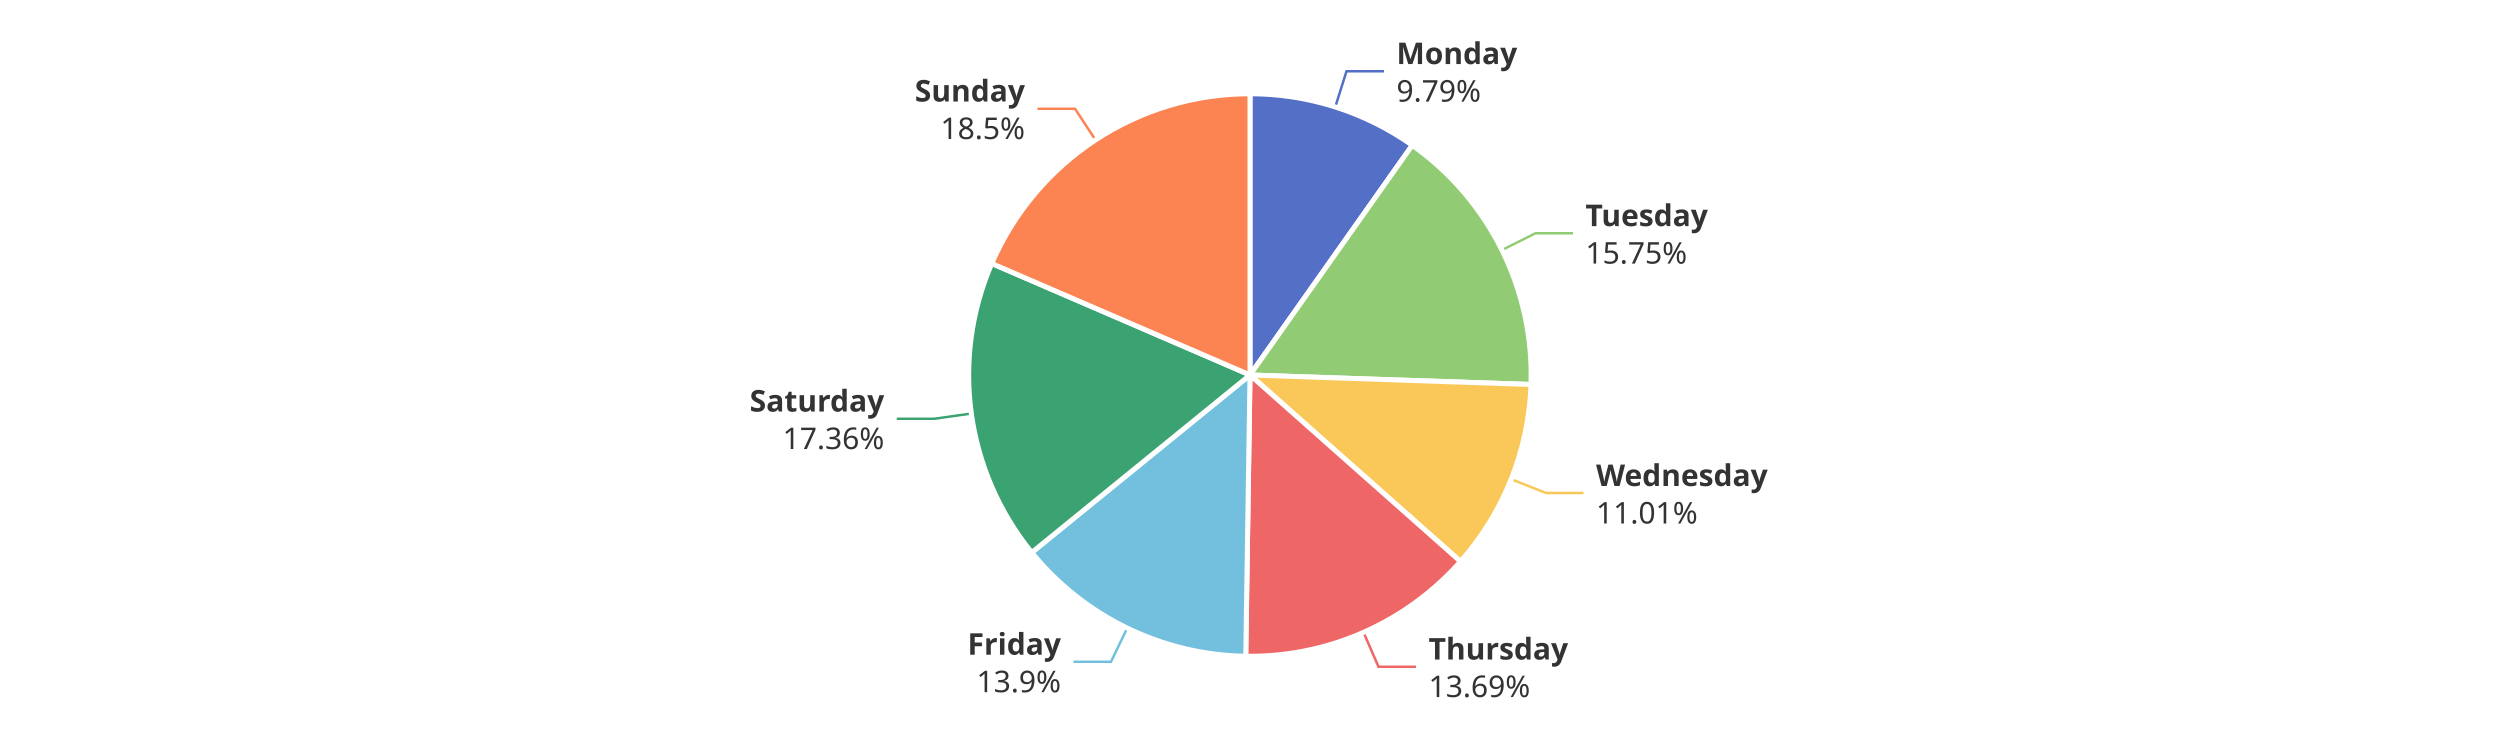
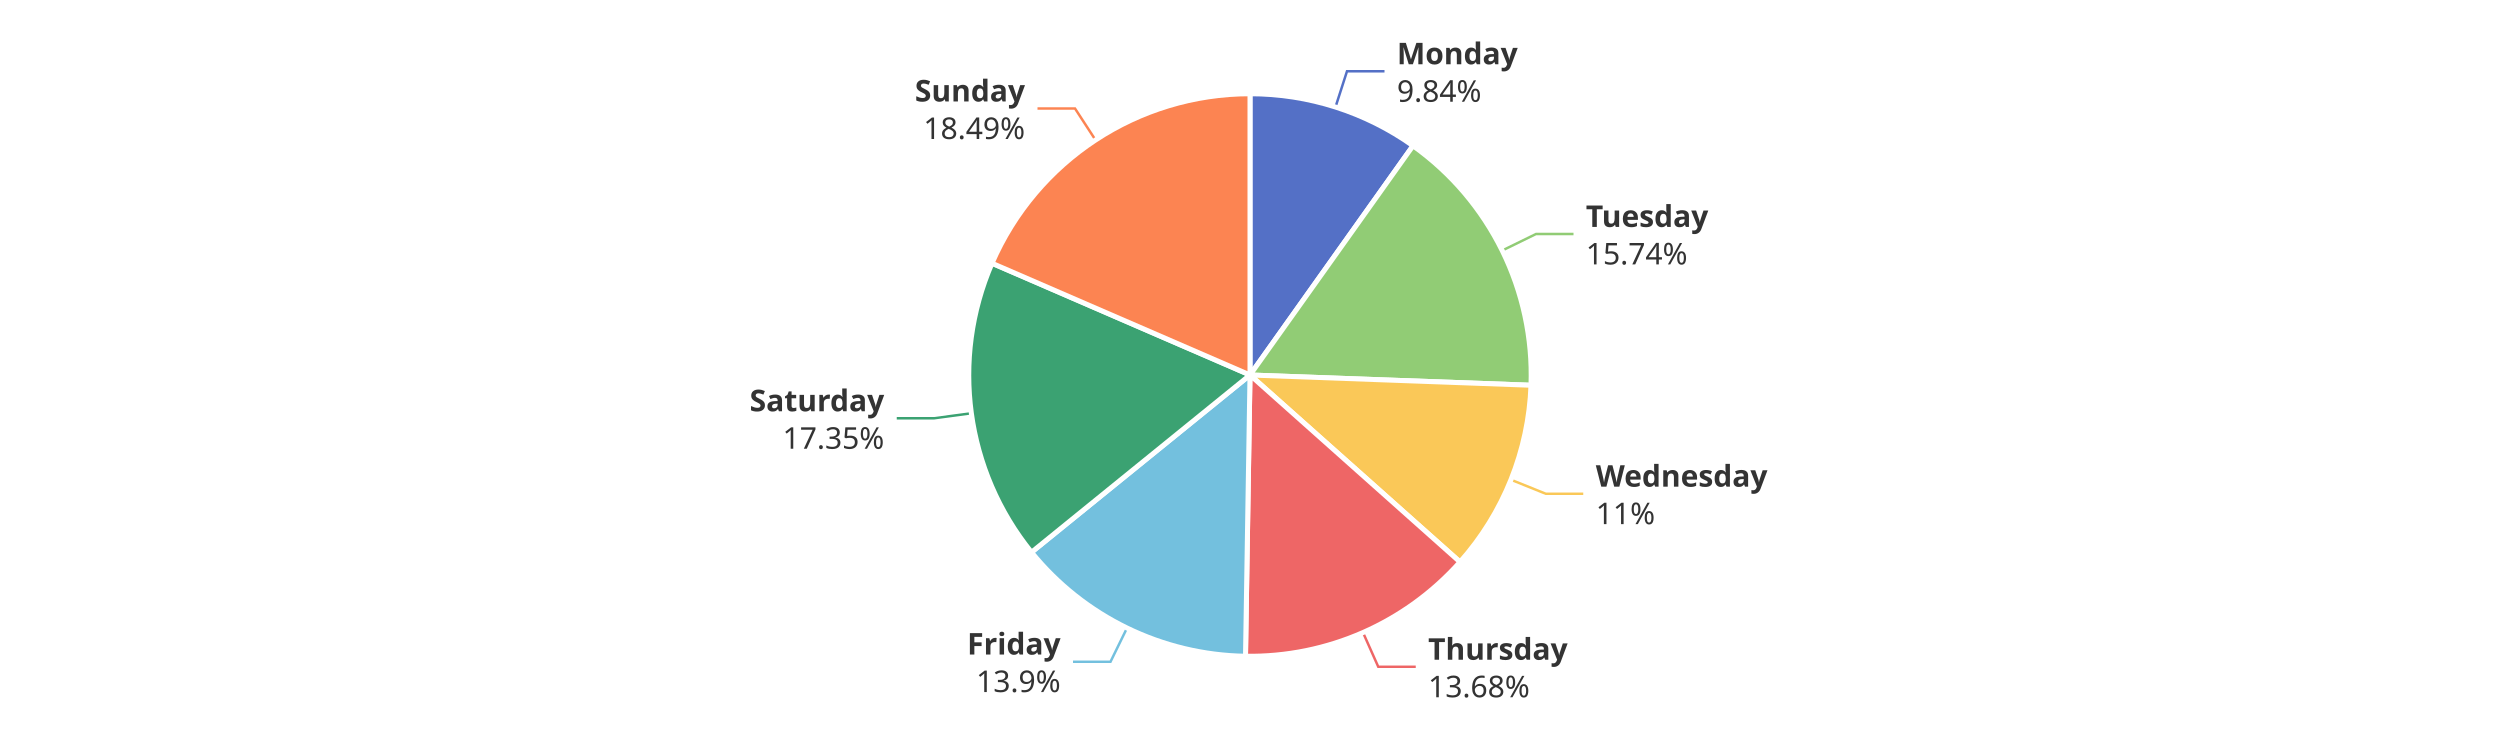
<svg xmlns="http://www.w3.org/2000/svg" width="1000" height="300" version="1.1" baseProfile="full" viewBox="0 0 1000 300">
  <rect width="1000" height="300" x="0" y="0" id="0" fill="#ffffff" />
-   <polyline points="534.1 42.8 538.6 28.5 553.6 28.5" fill="none" stroke="#5470c6" />
-   <polyline points="600.8 100 614.2 93.3 629.2 93.3" fill="none" stroke="#91cc75" />
-   <polyline points="604.5 191.7 618.4 197.2 633.4 197.2" fill="none" stroke="#fac858" />
-   <polyline points="545.4 252.9 551.4 266.7 566.4 266.7" fill="none" stroke="#ee6666" />
-   <polyline points="450.9 251.2 444.4 264.7 429.4 264.7" fill="none" stroke="#73c0de" />
-   <polyline points="388.6 165.4 373.7 167.5 358.7 167.5" fill="none" stroke="#3ba272" />
-   <polyline points="438.2 56 430 43.5 415 43.5" fill="none" stroke="#fc8452" />
-   <path d="M500 37.5A112.5 112.5 0 0 1 564.9 58.1L500 150Z" fill="#5470c6" stroke="#fff" stroke-width="2" stroke-linejoin="round" />
-   <path d="M564.9 58.1A112.5 112.5 0 0 1 612.4 153.8L500 150Z" fill="#91cc75" stroke="#fff" stroke-width="2" stroke-linejoin="round" />
-   <path d="M612.4 153.8A112.5 112.5 0 0 1 584.2 224.6L500 150Z" fill="#fac858" stroke="#fff" stroke-width="2" stroke-linejoin="round" />
-   <path d="M584.2 224.6A112.5 112.5 0 0 1 498.3 262.5L500 150Z" fill="#ee6666" stroke="#fff" stroke-width="2" stroke-linejoin="round" />
-   <path d="M498.3 262.5A112.5 112.5 0 0 1 412.7 221L500 150Z" fill="#73c0de" stroke="#fff" stroke-width="2" stroke-linejoin="round" />
-   <path d="M412.7 221A112.5 112.5 0 0 1 396.7 105.4L500 150Z" fill="#3ba272" stroke="#fff" stroke-width="2" stroke-linejoin="round" />
-   <path d="M396.7 105.4A112.5 112.5 0 0 1 500 37.5L500 150Z" fill="#fc8452" stroke="#fff" stroke-width="2" stroke-linejoin="round" />
-   <path d="M0 -15l42.8 0l0 30l-42.8 0Z" transform="translate(558.5951 28.4818)" fill="none" />
-   <text dominant-baseline="central" text-anchor="start" style="font-size:12px;font-family:sans-serif;font-weight:bold;" y="-7.5" transform="translate(558.5951 28.4818)" fill="#333" stroke="rgb(255,255,255)" stroke-width="2" paint-order="stroke" stroke-miterlimit="2">Monday</text>
-   <text dominant-baseline="central" text-anchor="start" style="font-size:12px;font-family:sans-serif;" y="7.5" transform="translate(558.5951 28.4818)" fill="#333" stroke="rgb(255,255,255)" stroke-width="2" paint-order="stroke" stroke-miterlimit="2">9.79%</text>
-   <path d="M0 -15l46.2 0l0 30l-46.2 0Z" transform="translate(634.191 93.2844)" fill="none" />
-   <text dominant-baseline="central" text-anchor="start" style="font-size:12px;font-family:sans-serif;font-weight:bold;" y="-7.5" transform="translate(634.191 93.2844)" fill="#333" stroke="rgb(255,255,255)" stroke-width="2" paint-order="stroke" stroke-miterlimit="2">Tuesday</text>
-   <text dominant-baseline="central" text-anchor="start" style="font-size:12px;font-family:sans-serif;" y="7.5" transform="translate(634.191 93.2844)" fill="#333" stroke="rgb(255,255,255)" stroke-width="2" paint-order="stroke" stroke-miterlimit="2">15.75%</text>
-   <path d="M0 -15l63.6 0l0 30l-63.6 0Z" transform="translate(638.4225 197.2478)" fill="none" />
-   <text dominant-baseline="central" text-anchor="start" style="font-size:12px;font-family:sans-serif;font-weight:bold;" y="-7.5" transform="translate(638.4225 197.2478)" fill="#333" stroke="rgb(255,255,255)" stroke-width="2" paint-order="stroke" stroke-miterlimit="2">Wednesday</text>
-   <text dominant-baseline="central" text-anchor="start" style="font-size:12px;font-family:sans-serif;" y="7.5" transform="translate(638.4225 197.2478)" fill="#333" stroke="rgb(255,255,255)" stroke-width="2" paint-order="stroke" stroke-miterlimit="2">11.01%</text>
-   <path d="M0 -15l50.2 0l0 30l-50.2 0Z" transform="translate(571.439 266.6631)" fill="none" />
-   <text dominant-baseline="central" text-anchor="start" style="font-size:12px;font-family:sans-serif;font-weight:bold;" y="-7.5" transform="translate(571.439 266.6631)" fill="#333" stroke="rgb(255,255,255)" stroke-width="2" paint-order="stroke" stroke-miterlimit="2">Thursday</text>
-   <text dominant-baseline="central" text-anchor="start" style="font-size:12px;font-family:sans-serif;" y="7.5" transform="translate(571.439 266.6631)" fill="#333" stroke="rgb(255,255,255)" stroke-width="2" paint-order="stroke" stroke-miterlimit="2">13.69%</text>
-   <path d="M-34.2 -15l34.2 0l0 30l-34.2 0Z" transform="translate(424.381 264.7292)" fill="none" />
-   <text dominant-baseline="central" text-anchor="end" style="font-size:12px;font-family:sans-serif;font-weight:bold;" y="-7.5" transform="translate(424.381 264.7292)" fill="#333" stroke="rgb(255,255,255)" stroke-width="2" paint-order="stroke" stroke-miterlimit="2">Friday</text>
-   <text dominant-baseline="central" text-anchor="end" style="font-size:12px;font-family:sans-serif;" y="7.5" transform="translate(424.381 264.7292)" fill="#333" stroke="rgb(255,255,255)" stroke-width="2" paint-order="stroke" stroke-miterlimit="2">13.9%</text>
-   <path d="M-48.2 -15l48.2 0l0 30l-48.2 0Z" transform="translate(353.7022 167.4673)" fill="none" />
-   <text dominant-baseline="central" text-anchor="end" style="font-size:12px;font-family:sans-serif;font-weight:bold;" y="-7.5" transform="translate(353.7022 167.4673)" fill="#333" stroke="rgb(255,255,255)" stroke-width="2" paint-order="stroke" stroke-miterlimit="2">Saturday</text>
-   <text dominant-baseline="central" text-anchor="end" style="font-size:12px;font-family:sans-serif;" y="7.5" transform="translate(353.7022 167.4673)" fill="#333" stroke="rgb(255,255,255)" stroke-width="2" paint-order="stroke" stroke-miterlimit="2">17.36%</text>
-   <path d="M-40.9 -15l40.9 0l0 30l-40.9 0Z" transform="translate(409.9723 43.4525)" fill="none" />
-   <text dominant-baseline="central" text-anchor="end" style="font-size:12px;font-family:sans-serif;font-weight:bold;" y="-7.5" transform="translate(409.9723 43.4525)" fill="#333" stroke="rgb(255,255,255)" stroke-width="2" paint-order="stroke" stroke-miterlimit="2">Sunday</text>
-   <text dominant-baseline="central" text-anchor="end" style="font-size:12px;font-family:sans-serif;" y="7.5" transform="translate(409.9723 43.4525)" fill="#333" stroke="rgb(255,255,255)" stroke-width="2" paint-order="stroke" stroke-miterlimit="2">18.5%</text>
+   <polyline points="534.2 42.8 538.8 28.5 553.8 28.5" fill="none" stroke="#5470c6" />
+   <polyline points="600.9 100.2 614.4 93.6 629.4 93.6" fill="none" stroke="#91cc75" />
+   <polyline points="604.4 191.9 618.3 197.5 633.3 197.5" fill="none" stroke="#fac858" />
+   <polyline points="545.2 253 551.3 266.7 566.3 266.7" fill="none" stroke="#ee6666" />
+   <polyline points="450.8 251.2 444.2 264.7 429.2 264.7" fill="none" stroke="#73c0de" />
+   <polyline points="388.5 165.3 373.7 167.3 358.7 167.3" fill="none" stroke="#3ba272" />
+   <polyline points="438.2 56 430 43.4 415 43.4" fill="none" stroke="#fc8452" />
+   <path d="M500 37.5A112.5 112.5 0 0 1 565.2 58.3L500 150Z" fill="#5470c6" stroke="#fff" stroke-width="2" stroke-linejoin="round" />
+   <path d="M565.2 58.3A112.5 112.5 0 0 1 612.4 154.1L500 150Z" fill="#91cc75" stroke="#fff" stroke-width="2" stroke-linejoin="round" />
+   <path d="M612.4 154.1A112.5 112.5 0 0 1 584 224.8L500 150Z" fill="#fac858" stroke="#fff" stroke-width="2" stroke-linejoin="round" />
+   <path d="M584 224.8A112.5 112.5 0 0 1 498.2 262.5L500 150Z" fill="#ee6666" stroke="#fff" stroke-width="2" stroke-linejoin="round" />
+   <path d="M498.2 262.5A112.5 112.5 0 0 1 412.6 220.9L500 150Z" fill="#73c0de" stroke="#fff" stroke-width="2" stroke-linejoin="round" />
+   <path d="M412.6 220.9A112.5 112.5 0 0 1 396.8 105.3L500 150Z" fill="#3ba272" stroke="#fff" stroke-width="2" stroke-linejoin="round" />
+   <path d="M396.8 105.3A112.5 112.5 0 0 1 500 37.5L500 150Z" fill="#fc8452" stroke="#fff" stroke-width="2" stroke-linejoin="round" />
+   <path d="M0 -15l42.8 0l0 30l-42.8 0Z" transform="translate(558.7859 28.5426)" fill="none" />
+   <text dominant-baseline="central" text-anchor="start" style="font-size:12px;font-family:sans-serif;font-weight:bold;" y="-7.5" transform="translate(558.7859 28.5426)" fill="#333" stroke="rgb(255,255,255)" stroke-width="2" paint-order="stroke" stroke-miterlimit="2">Monday</text>
+   <text dominant-baseline="central" text-anchor="start" style="font-size:12px;font-family:sans-serif;" y="7.5" transform="translate(558.7859 28.5426)" fill="#333" stroke="rgb(255,255,255)" stroke-width="2" paint-order="stroke" stroke-miterlimit="2">9.84%</text>
+   <path d="M0 -15l46.2 0l0 30l-46.2 0Z" transform="translate(634.3509 93.6074)" fill="none" />
+   <text dominant-baseline="central" text-anchor="start" style="font-size:12px;font-family:sans-serif;font-weight:bold;" y="-7.5" transform="translate(634.3509 93.6074)" fill="#333" stroke="rgb(255,255,255)" stroke-width="2" paint-order="stroke" stroke-miterlimit="2">Tuesday</text>
+   <text dominant-baseline="central" text-anchor="start" style="font-size:12px;font-family:sans-serif;" y="7.5" transform="translate(634.3509 93.6074)" fill="#333" stroke="rgb(255,255,255)" stroke-width="2" paint-order="stroke" stroke-miterlimit="2">15.74%</text>
+   <path d="M0 -15l63.6 0l0 30l-63.6 0Z" transform="translate(638.3184 197.5081)" fill="none" />
+   <text dominant-baseline="central" text-anchor="start" style="font-size:12px;font-family:sans-serif;font-weight:bold;" y="-7.5" transform="translate(638.3184 197.5081)" fill="#333" stroke="rgb(255,255,255)" stroke-width="2" paint-order="stroke" stroke-miterlimit="2">Wednesday</text>
+   <text dominant-baseline="central" text-anchor="start" style="font-size:12px;font-family:sans-serif;" y="7.5" transform="translate(638.3184 197.5081)" fill="#333" stroke="rgb(255,255,255)" stroke-width="2" paint-order="stroke" stroke-miterlimit="2">11%</text>
+   <path d="M0 -15l50.2 0l0 30l-50.2 0Z" transform="translate(571.2557 266.7437)" fill="none" />
+   <text dominant-baseline="central" text-anchor="start" style="font-size:12px;font-family:sans-serif;font-weight:bold;" y="-7.5" transform="translate(571.2557 266.7437)" fill="#333" stroke="rgb(255,255,255)" stroke-width="2" paint-order="stroke" stroke-miterlimit="2">Thursday</text>
+   <text dominant-baseline="central" text-anchor="start" style="font-size:12px;font-family:sans-serif;" y="7.5" transform="translate(571.2557 266.7437)" fill="#333" stroke="rgb(255,255,255)" stroke-width="2" paint-order="stroke" stroke-miterlimit="2">13.68%</text>
+   <path d="M-34.2 -15l34.2 0l0 30l-34.2 0Z" transform="translate(424.2369 264.6592)" fill="none" />
+   <text dominant-baseline="central" text-anchor="end" style="font-size:12px;font-family:sans-serif;font-weight:bold;" y="-7.5" transform="translate(424.2369 264.6592)" fill="#333" stroke="rgb(255,255,255)" stroke-width="2" paint-order="stroke" stroke-miterlimit="2">Friday</text>
+   <text dominant-baseline="central" text-anchor="end" style="font-size:12px;font-family:sans-serif;" y="7.5" transform="translate(424.2369 264.6592)" fill="#333" stroke="rgb(255,255,255)" stroke-width="2" paint-order="stroke" stroke-miterlimit="2">13.9%</text>
+   <path d="M-48.2 -15l48.2 0l0 30l-48.2 0Z" transform="translate(353.6858 167.3483)" fill="none" />
+   <text dominant-baseline="central" text-anchor="end" style="font-size:12px;font-family:sans-serif;font-weight:bold;" y="-7.5" transform="translate(353.6858 167.3483)" fill="#333" stroke="rgb(255,255,255)" stroke-width="2" paint-order="stroke" stroke-miterlimit="2">Saturday</text>
+   <text dominant-baseline="central" text-anchor="end" style="font-size:12px;font-family:sans-serif;" y="7.5" transform="translate(353.6858 167.3483)" fill="#333" stroke="rgb(255,255,255)" stroke-width="2" paint-order="stroke" stroke-miterlimit="2">17.35%</text>
+   <path d="M-40.9 -15l40.9 0l0 30l-40.9 0Z" transform="translate(410.0058 43.4305)" fill="none" />
+   <text dominant-baseline="central" text-anchor="end" style="font-size:12px;font-family:sans-serif;font-weight:bold;" y="-7.5" transform="translate(410.0058 43.4305)" fill="#333" stroke="rgb(255,255,255)" stroke-width="2" paint-order="stroke" stroke-miterlimit="2">Sunday</text>
+   <text dominant-baseline="central" text-anchor="end" style="font-size:12px;font-family:sans-serif;" y="7.5" transform="translate(410.0058 43.4305)" fill="#333" stroke="rgb(255,255,255)" stroke-width="2" paint-order="stroke" stroke-miterlimit="2">18.49%</text>
</svg>
